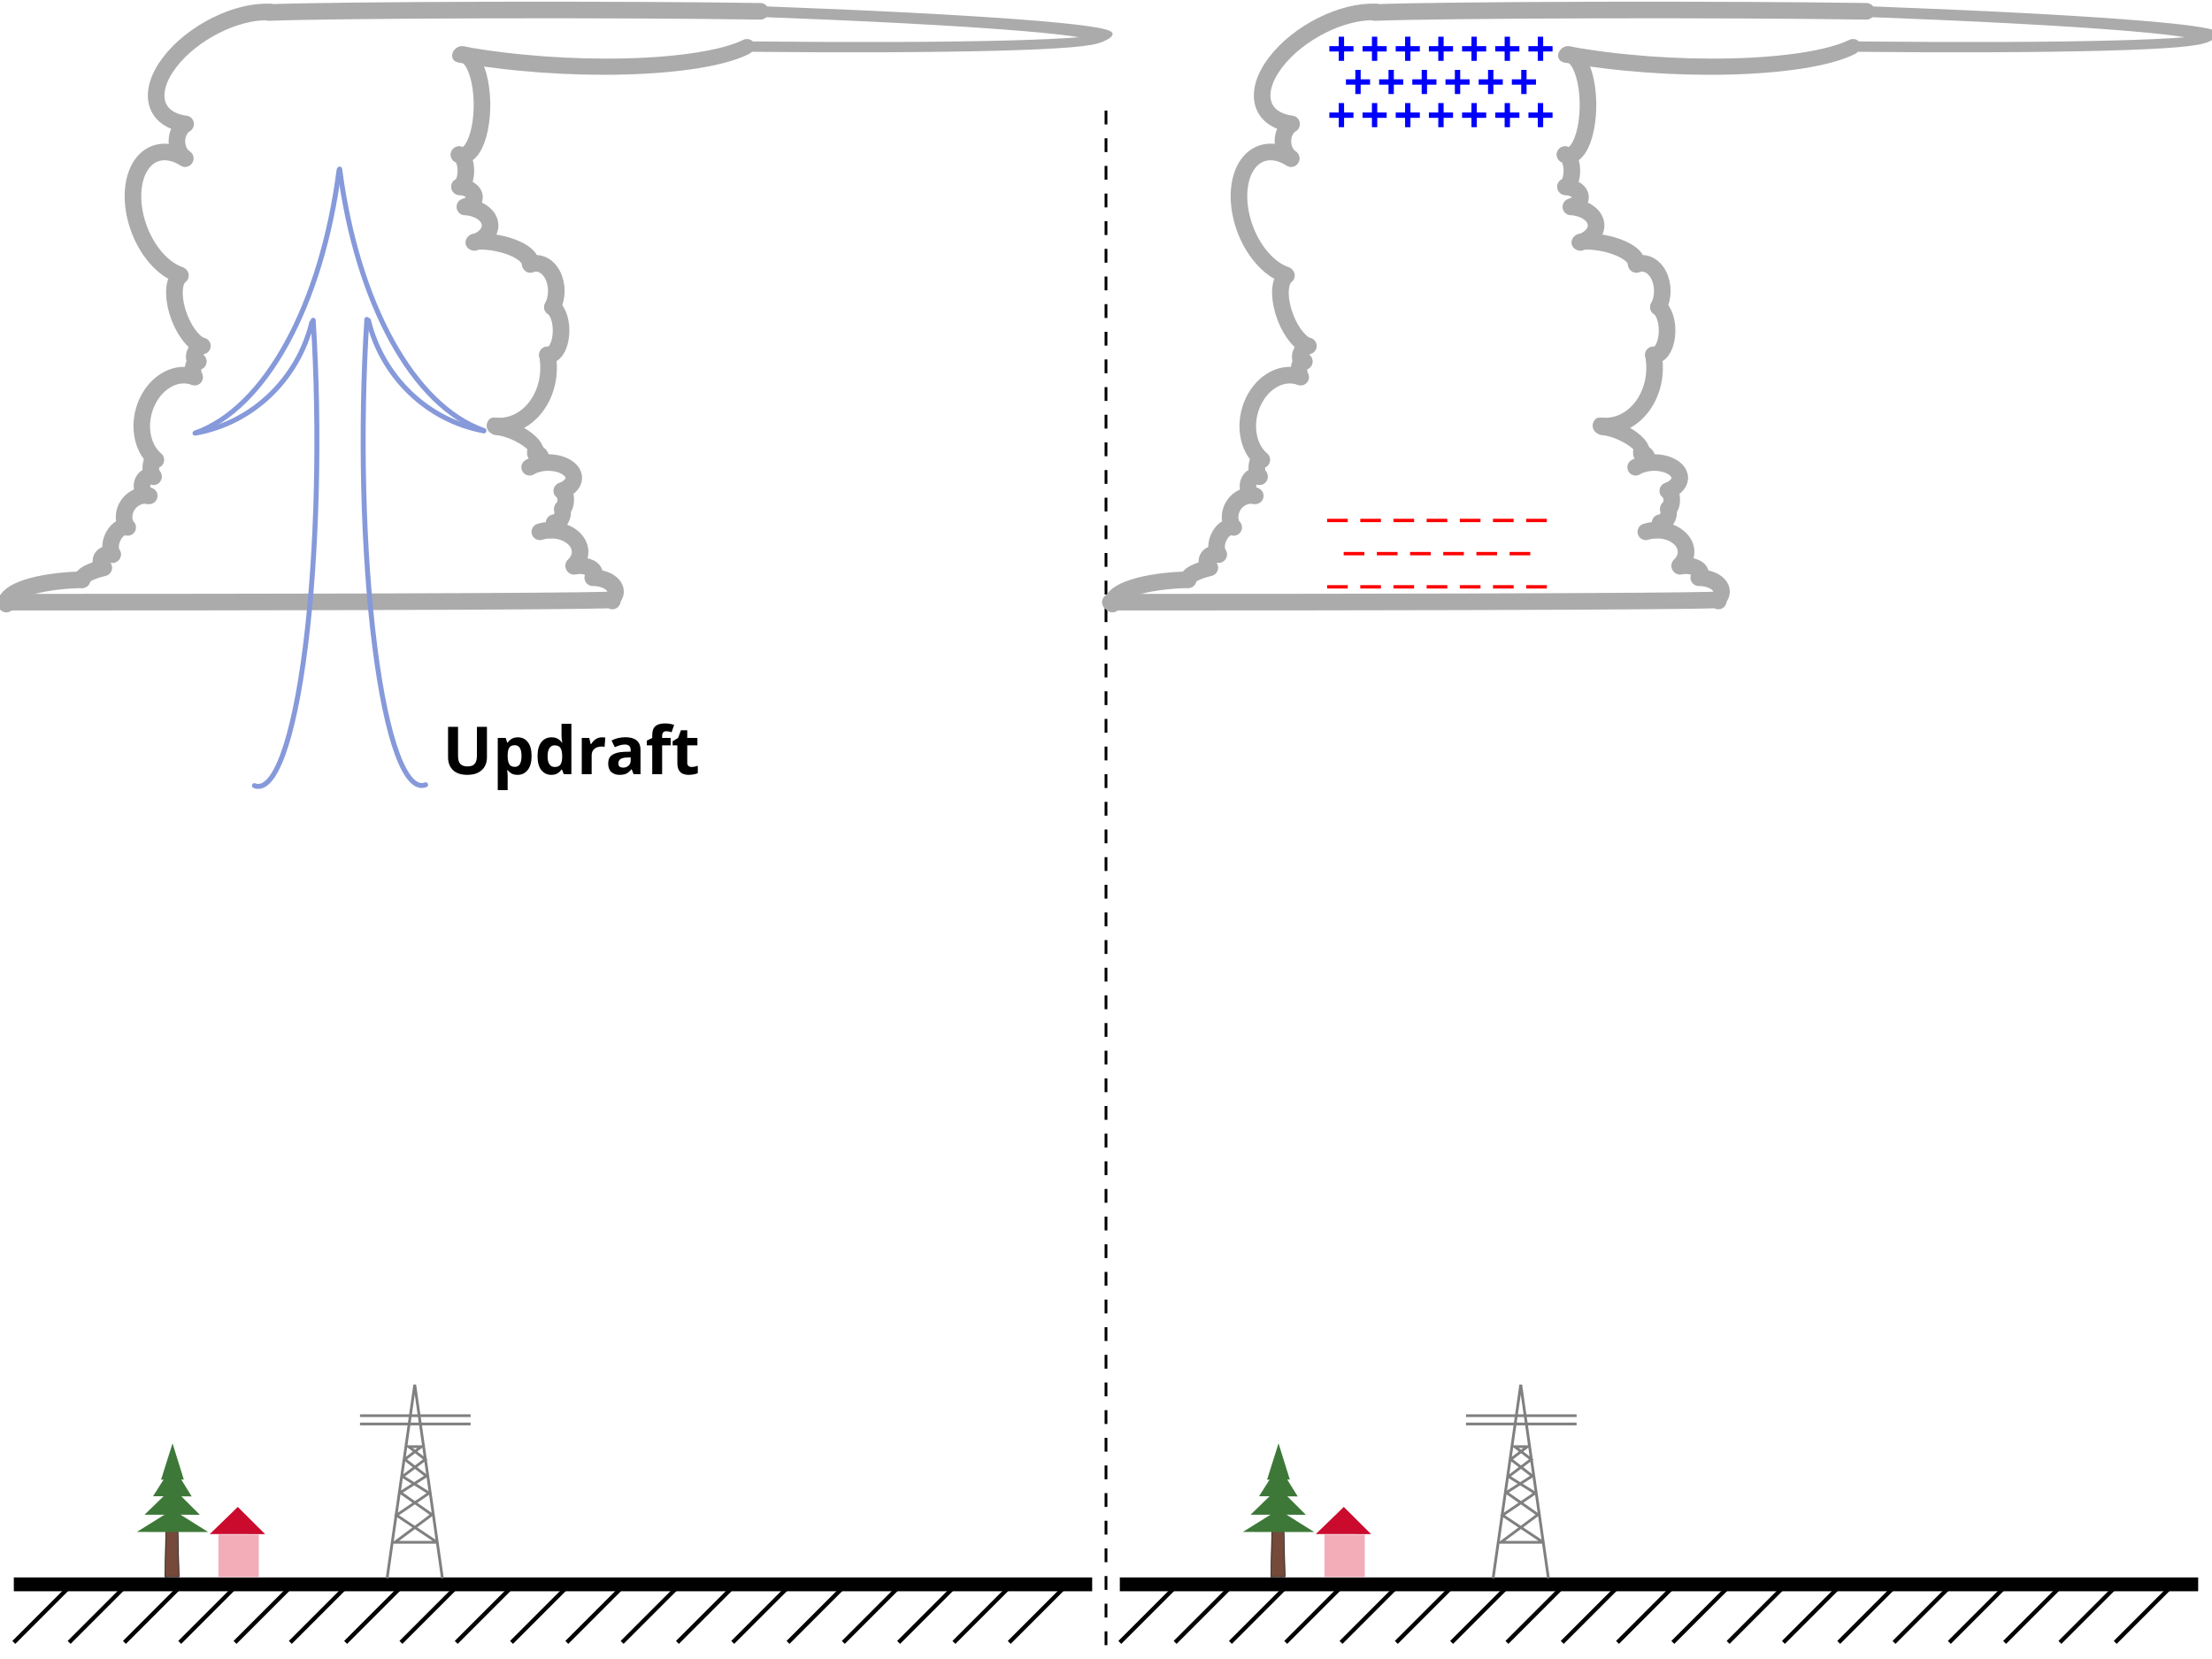
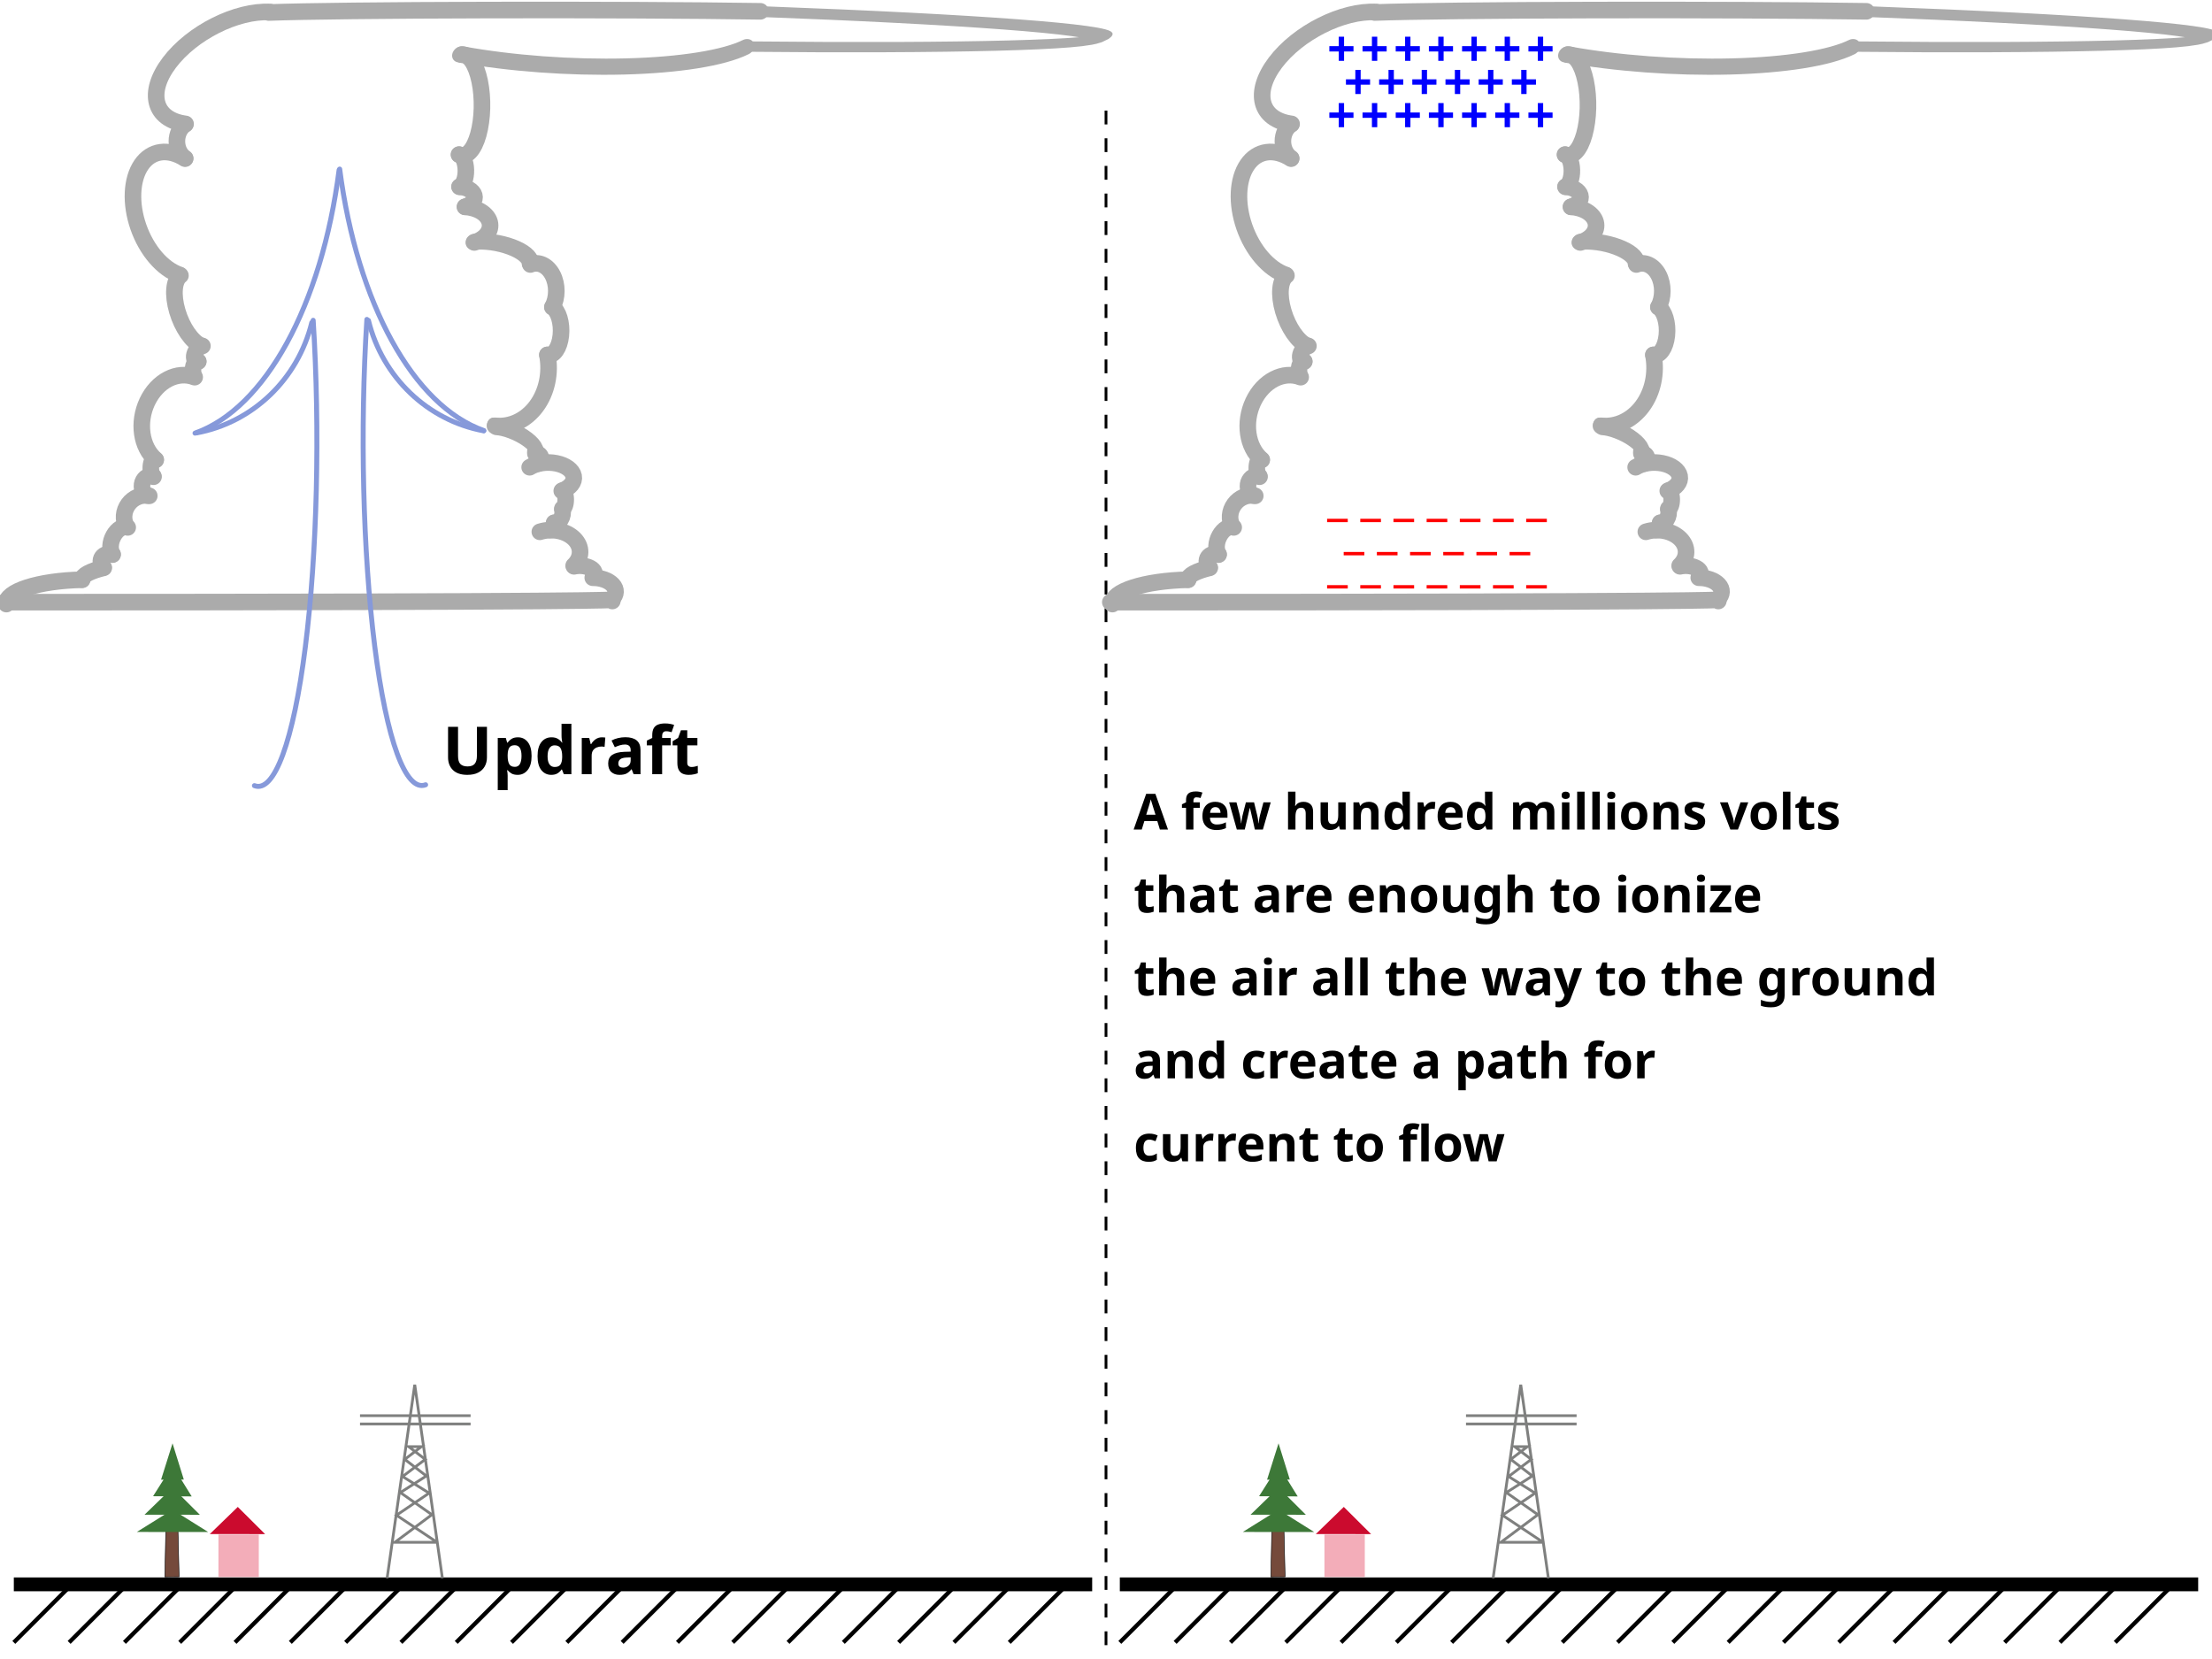
<svg xmlns="http://www.w3.org/2000/svg" xmlns:xlink="http://www.w3.org/1999/xlink" id="svg1" version="1.1" viewBox="0 0 800 600" width="800" height="600" preserveAspectRatio="xMidYMid" fill-rule="evenodd">
  <defs>
    <polygon id="clickable_frame" points="1,0 399,0 399,600 1,600" stroke="none" fill="white" opacity="0" stroke-width="0">
        </polygon>
    <path id="divider" d="m 0,40 v 600" style="fill:none;fill-opacity:1;stroke:#000000;stroke-width:1;stroke-opacity:1;stroke-dasharray:5,5">
        </path>
    <g id="ground">
      <path d="m 0,0 h 390" style="fill:none;fill-opacity:1;stroke:#000000;stroke-width:5;stroke-opacity:1">
            </path>
      <path d="m 20,1 l -20,20 m 40,-20 l -20,20 m 40,-20 l -20,20                    m 40,-20 l -20,20 m 40,-20 l -20,20 m 40,-20 l -20,20                    m 40,-20 l -20,20 m 40,-20 l -20,20 m 40,-20 l -20,20                    m 40,-20 l -20,20 m 40,-20 l -20,20 m 40,-20 l -20,20                    m 40,-20 l -20,20 m 40,-20 l -20,20 m 40,-20 l -20,20                    m 40,-20 l -20,20 m 40,-20 l -20,20 m 40,-20 l -20,20                    m 40,-20 l -20,20" style="fill:none;fill-opacity:1;stroke:#000000;stroke-width:1.5;stroke-opacity:1">
            </path>
    </g>
    <g id="tree">
      <path style="fill:#754a3b;fill-opacity:1;stroke:#000000;stroke-width:1;stroke-opacity:1" d="m 50,150 21.625,-0.131 2.246,91.514 -25.739,0.147 z">
                </path>
      <g id="leaves" style="fill:#3d7838;fill-opacity:1;stroke:none;stroke-width:1;stroke-opacity:1">
        <path d="m 62,120 64.424,40.354 -129.032,-0.073 z">
                    </path>
        <path d="m 62,80 49.39,49.166 -99.975,-0.123 z">
                    </path>
        <path d="m 62,40 34.644,56.001 -69.864,-0.358 z">
                    </path>
        <path d="m 62,0 20.399,65.508 -41.153,0.272 z">
                    </path>
      </g>
    </g>
    <g id="house">
      <rect style="fill:#f3adb9;fill-opacity:1;stroke:none;stroke-width:1;stroke-opacity:1;stroke-linecap:round;stroke-linejoin:round" width="72.971" height="76.739" x="15" y="50" ry="0">
            </rect>
      <path style="fill:#cb0b2e;fill-opacity:1;stroke:none;stroke-width:1;stroke-opacity:1;stroke-linecap:round;stroke-linejoin:round" d="m 50,0 49.39,49.166 -99.975,-0.123 z">
            </path>
    </g>
    <g id="pole">
      <path style="fill:none;stroke:#7f807f;stroke-width:5;stroke-dasharray:none;stroke-opacity:1" d="m 50,350 l 50,-350 l 50,350 m -10,-65 h -76                    l 67,-50 l -57,-40 l 47,-30 l -39,-30 l 30,-23                    h -23 l 30,23 l -41,31 l 48,30 l -59,40 l 75,50                    m -141,-230 h 200 m 0,15 h -200">
            </path>
    </g>
    <g id="landscape" transform="scale(0.2,0.2)">
      <use xlink:href="#tree" x="0" y="0" />
      <use xlink:href="#house" x="130" y="115" />
      <use xlink:href="#pole" x="400" y="-106" />
    </g>
    <g id="cloud" style="fill:none;fill-opacity:1;stroke:#ababab;stroke-width:6;stroke-opacity:1;stroke-linecap:round;stroke-linejoin:round">
      <path d="m 214.384,208.942 a 8.186,5.004 0 0 1 7.196,2.556 8.186,5.004 0 0 1 -0.186,5.086">
            </path>
      <path d="m 207.612,204.816 a 5.328,2.798 0 0 1 5.909,0.639 5.328,2.798 0 0 1 0.986,3.126">            </path>
      <path d="m 195.241,192.337 a 10.485,7.895 0 0 1 12.444,2.523 10.485,7.895 0 0 1 -0.205,9.703">
            </path>
      <path d="m 200.39,189.136 a 1.816,1.518 0 0 1 0.34,1.709 1.816,1.518 0 0 1 -1.798,0.862">
            </path>
      <path d="m 245.9,122.038 a 1.898,3.117 0 0 1 0.355,3.51 1.898,3.117 0 0 1 -1.879,1.77" transform="rotate(15.79731)">
            </path>
      <path d="m 203.383,177.468 a 1.248,3.226 0 0 1 1.216,3.195 1.248,3.226 0 0 1 -1.193,3.252">
            </path>
      <path d="m 191.558,168.99 a 9.27,5.557 0 0 1 9.636,-1.429 9.27,5.557 0 0 1 6.268,4.613 9.27,5.557 0 0 1 -4.286,5.367">
            </path>
      <path d="m 253.667,-7.573 a 1.897,2.114 0 0 1 2.295,-0.385 1.897,2.114 0 0 1 0.913,2.377" transform="rotate(41.98056)">
            </path>
      <path d="m 210.45,71.354 a 9.705,3.308 0 0 1 11.737,-0.603 9.705,3.308 0 0 1 4.67,3.719" transform="matrix(0.9164585,0.4001296,-0.1941529,0.9809713,0,0)">
            </path>
      <path d="m 197.967,128.356 a 17.786,21.084 0 0 1 -3.968,18.547 17.786,21.084 0 0 1 -14.987,7.105">
            </path>
      <path d="m 199.79,111.076 a 4.485,8.868 0 0 1 3.046,10.257 4.485,8.868 0 0 1 -4.856,7.022">
            </path>
      <path d="m 191.821,95.654 a 7.307,9.975 0 0 1 8.036,3.8 7.307,9.975 0 0 1 -0.042,11.61">
            </path>
      <path d="m 190.694,52.383 a 13.369,5.271 0 0 1 13.438,-0.816 13.369,5.271 0 0 1 8.3,4.246" transform="matrix(0.9805551,0.1962438,-0.2966934,0.9549728,0,0)">
            </path>
      <path d="m 168.168,74.826 a 9.813,6.747 0 0 1 8.928,5.531 9.813,6.747 0 0 1 -5.556,7.326">
            </path>
      <path d="m 166.187,67.551 a 5.882,3.795 0 0 1 5.351,3.111 5.882,3.795 0 0 1 -3.33,4.121">
            </path>
      <path d="m 165.982,55.923 a 2.71,5.855 0 0 1 2.505,5.543 2.71,5.855 0 0 1 -2.234,6.06">
            </path>
      <path d="m 167.002,19.777 a 7.048,18.216 0 0 1 6.481,9.582 7.048,18.216 0 0 1 -0.487,19.256 7.048,18.216 0 0 1 -6.908,7.321">
            </path>
      <path d="m -270.251,-0.027 a 72.426,16.603 0 0 1 41.474,-9.872 72.426,16.603 0 0 1 59.722,0.641" transform="matrix(-0.9980163,-0.06295519,0.230723,-0.9730195,0,0)">
            </path>
      <path d="M -3.993,-271.892 A 10.736,197.516 0 0 1 5.81,-403.242 10.736,197.516 0 0 1 16.014,-282.693" transform="matrix(-0.7848539,0.6196808,-0.9997004,-0.02447742,0,0)">
            </path>
      <path d="M 97.179,4.522 A 104.322,1.37 0 0 1 176.673,3.633 104.322,1.37 0 0 1 275.019,4.094">
            </path>
      <path d="m 35.818,72.321 a 29.593,16.177 0 0 1 5.978,-22.136 29.593,16.177 0 0 1 40.716,2.305" transform="rotate(-29.91536)">
            </path>
      <path d="M 66.97,57.235 A 5.52,6.901 0 0 1 63.976,51.107 5.52,6.901 0 0 1 66.959,44.97">
            </path>
      <path d="M 26.756,115.73 A 14.855,23.42 0 0 1 18.704,94.321 14.855,23.42 0 0 1 27.425,73.573 14.855,23.42 0 0 1 43.069,76.92" transform="rotate(-20.15318)">
            </path>
      <path d="m 24.813,142.276 a 6.496,13.93 0 0 1 -3.754,-14.681 6.496,13.93 0 0 1 5.535,-11.81" transform="matrix(0.9415898,-0.3367621,0.3472197,0.9377838,0,0)">
            </path>
      <path d="m 130.98,71.2 a 1.919,3.113 0 0 1 -2.488,-1.427 1.919,3.113 0 0 1 0.742,-4.107" transform="rotate(32.73221)">
            </path>
      <path d="m 70.145,136.156 a 1.562,3.356 0 0 1 -0.132,-3.902 1.562,3.356 0 0 1 1.679,-1.519">
            </path>
      <path d="M 96.407,146.662 A 13.463,16.821 0 0 1 88.191,127.12 13.463,16.821 0 0 1 102.538,114.238" transform="rotate(14.61223)">
            </path>
      <path d="m 55.369,172.135 a 1.309,3.109 0 0 1 -0.745,-4.024 1.309,3.109 0 0 1 1.694,-1.772">
            </path>
      <path d="m 53.299,179.204 a 3.068,3.641 0 0 1 -1.746,-4.712 3.068,3.641 0 0 1 3.97,-2.075">
            </path>
      <path d="m 151.986,123.614 a 6.943,7.492 0 0 1 -4.421,-6.832 6.943,7.492 0 0 1 4.166,-7.017" transform="rotate(37.36385)">
            </path>
      <path d="m 114.771,169.318 a 3.641,5.727 0 0 1 -2.26,-6.37 3.641,5.727 0 0 1 3.55,-4.694" transform="rotate(22.64534)">
            </path>
      <path d="m 132.492,161.154 a 3.529,2.951 0 0 1 -2.235,-3.004 3.529,2.951 0 0 1 2.819,-2.638" transform="rotate(29.09019)">
            </path>
      <path d="m 29.669,209.644 a 38.524,7.178 0 0 1 7.856,-4.295">
            </path>
      <path d="M 2.318,218.473 A 29.74,8.538 0 0 1 29.698,209.671">
            </path>
      <path d="m 1.567,217.789 c 219.886,0 219.886,-0.866 219.886,-0.866 h -0.434 l 0.434,0.434 v 0">
            </path>
    </g>
    <g id="wind" style="fill:none;fill-opacity:1;stroke:#8699da;stroke-width:3;stroke-opacity:1;stroke-linecap:round;stroke-linejoin:round">
      <path d="M 141.551,373.041 A 35.34,208.046 0 0 1 110.874,289.539 35.34,208.046 0 0 1 106.14,92.536">
            </path>
      <path d="M -38.36,373.574 A 35.34,208.046 0 0 1 -69.037,290.072 35.34,208.046 0 0 1 -73.772,93.068" transform="scale(-1,1)">
            </path>
      <path d="M 176.616,159.713 A 87.814,90.003 0 0 1 107.095,93.166" />
      <path d="M -3.424,160.959 A 87.814,90.003 0 0 1 -72.946,94.412" transform="scale(-1,1)">
            </path>
      <path d="M 176.611,159.514 A 109.706,213.149 0 0 1 89.758,1.916">
            </path>
      <path d="M -2.555,161.079 A 109.706,214.545 0 0 1 -89.409,2.448" transform="scale(-1,1)">
            </path>
    </g>
    <text id="wind_text" font-family="Ubuntu" font-size="24" font-weight="bold" fill="#000000">
      <tspan>Updraft</tspan>
    </text>
    <text id="pos_chrg" font-family="Ubuntu" font-size="30" font-weight="bold" fill="#0000ff">
      <tspan x="0" y="0">+</tspan>
      <tspan x="20" y="0">+</tspan>
      <tspan x="40" y="0">+</tspan>
      <tspan x="60" y="0">+</tspan>
      <tspan x="80" y="0">+</tspan>
      <tspan x="100" y="0">+</tspan>
      <tspan x="120" y="0">+</tspan>
      <tspan x="10" y="20">+</tspan>
      <tspan x="30" y="20">+</tspan>
      <tspan x="50" y="20">+</tspan>
      <tspan x="70" y="20">+</tspan>
      <tspan x="90" y="20">+</tspan>
      <tspan x="110" y="20">+</tspan>
      <tspan x="0" y="40">+</tspan>
      <tspan x="20" y="40">+</tspan>
      <tspan x="40" y="40">+</tspan>
      <tspan x="60" y="40">+</tspan>
      <tspan x="80" y="40">+</tspan>
      <tspan x="100" y="40">+</tspan>
      <tspan x="120" y="40">+</tspan>
    </text>
    <text id="neg_chrg" font-family="Ubuntu" font-size="30" font-weight="bold" fill="#ff0000">
      <tspan x="0" y="0">_</tspan>
      <tspan x="20" y="0">_</tspan>
      <tspan x="40" y="0">_</tspan>
      <tspan x="60" y="0">_</tspan>
      <tspan x="80" y="0">_</tspan>
      <tspan x="100" y="0">_</tspan>
      <tspan x="120" y="0">_</tspan>
      <tspan x="10" y="20">_</tspan>
      <tspan x="30" y="20">_</tspan>
      <tspan x="50" y="20">_</tspan>
      <tspan x="70" y="20">_</tspan>
      <tspan x="90" y="20">_</tspan>
      <tspan x="110" y="20">_</tspan>
      <tspan x="0" y="40">_</tspan>
      <tspan x="20" y="40">_</tspan>
      <tspan x="40" y="40">_</tspan>
      <tspan x="60" y="40">_</tspan>
      <tspan x="80" y="40">_</tspan>
      <tspan x="100" y="40">_</tspan>
      <tspan x="120" y="40">_</tspan>
    </text>
+     <text id="explanation" font-family="Ubuntu" font-size="18" font-weight="bold" fill="#000000">
+       <tspan x="0" y="0">A few hundred millions volts</tspan>
+       <tspan x="0" y="30">that are enough to ionize</tspan>
+       <tspan x="0" y="60">the air all the way to the ground</tspan>
+       <tspan x="0" y="90">and create a path for</tspan>
+       <tspan x="0" y="120">current to flow</tspan>
+     </text>
    <g id="lightning" transform="scale(0.41,0.41)">
      <path style="fill:#e4f40b;stroke-width:15.694;stroke-linecap:round;stroke-linejoin:bevel;stroke-miterlimit:12;-inkscape-stroke:none;paint-order:markers stroke fill" d="m 75.602,-525.043 -1.15,0.914 -87.223,378.664 1.918,1.153 143.51,-124.139 -37.784,431.426 2.328,0.308 98.856,-555.902 -2.024,-1.006 -142.893,155.012 85.959,-284.865 -1.127,-1.517 z m 2.13,3.857 h 0.932 l -0.935,0.01 z m 53.181,0.043 h 1.454 l -0.063,0.206 c -0.15,-0.076 -0.674,-0.143 -1.391,-0.206 z m -63.209,43.485 h 25.763 25.778 l -0.02,0.066 H 93.463 l -25.772,0.003 z m 122.954,93.38 -0.12,0.672 c -0.21,0.033 -2.984,2.863 -7.361,7.445 z M 35.29,-336.94 H 56.044 76.784 l -0.33,1.094 -20.703,0.311 -20.857,0.311 z">
            </path>
      <path style="fill:#ff1000;stroke-width:15.694;stroke-linecap:round;stroke-linejoin:bevel;stroke-miterlimit:12;-inkscape-stroke:none;paint-order:markers stroke fill" d="m 90.335,-518.284 -1.138,0.885 -52.419,201.734 -0.006,0.01 -36.373,145.037 1.904,1.18 144.889,-124.175 -39.828,355.753 -0.006,0.036 -6.122,54.685 -0.003,0.033 2.334,0.292 0.003,-0.029 7.613,-54.498 55.338,-396.247 -1.953,-1.039 -136.029,122.72 86.521,-304.879 -1.13,-1.497 z m -59.429,283.921 -0.141,0.498 c -0.456,-0.088 -2.675,-0.006 -5.657,0.252 l -5.047,0.436 0.275,-1.094 5.276,-0.046 z">
            </path>
    </g>
  </defs>
  <g id="page1">
    <g id="layer1" style="display:inline">
      <rect id="white_background" x="0" y="0" width="800" height="600" fill="white">
            </rect>
    </g>
    <g id="layer2" style="display:inline">
      <use xlink:href="#clickable_frame" x="400" />
      <use xlink:href="#divider" x="400" y="0" />
      <use xlink:href="#ground" x="5" y="573" />
      <use xlink:href="#ground" x="405" y="573" />
      <use xlink:href="#landscape" x="50" y="522" />
      <use xlink:href="#landscape" x="450" y="522" />
      <use id="cloud1" xlink:href="#cloud" />
      <use id="cloud2" xlink:href="#cloud" x="400" />
      <use xlink:href="#wind" transform="scale(0.6,0.6)" x="115" y="100" />
      <use xlink:href="#wind_text" x="160" y="280" />
      <use xlink:href="#pos_chrg" transform="scale(0.6,0.6)" x="800" y="40" />
+       <use xlink:href="#explanation" x="410" y="300">
+         <animate id="explanation_anim" attributeName="visibility" from="visible" to="hidden" begin="clickable_frame.click" dur="0.1s" fill="freeze">
+                 </animate>
+       </use>
+       <use xlink:href="#lightning" x="511" y="436" visibility="hidden">
+         <animate id="lightning_anim" attributeName="visibility" from="hidden" to="visible" dur="0.1s" begin="explanation_anim.end" repeatCount="2">
+                 </animate>
+       </use>
      <use xlink:href="#neg_chrg" transform="scale(0.6,0.6)" x="800" y="310">
        <animate attributeName="visibility" attributeType="XML" from="visible" to="hidden" dur="0.001s" begin="lightning_anim.end" fill="freeze">
-             </animate>
-       </use>
-       <use xlink:href="#lightning" x="511" y="436" visibility="hidden">
-         <animate id="lightning_anim" attributeName="visibility" from="hidden" to="visible" dur="0.1s" begin="clickable_frame.click" repeatCount="2">
                </animate>
      </use>
    </g>
  </g>
</svg>
